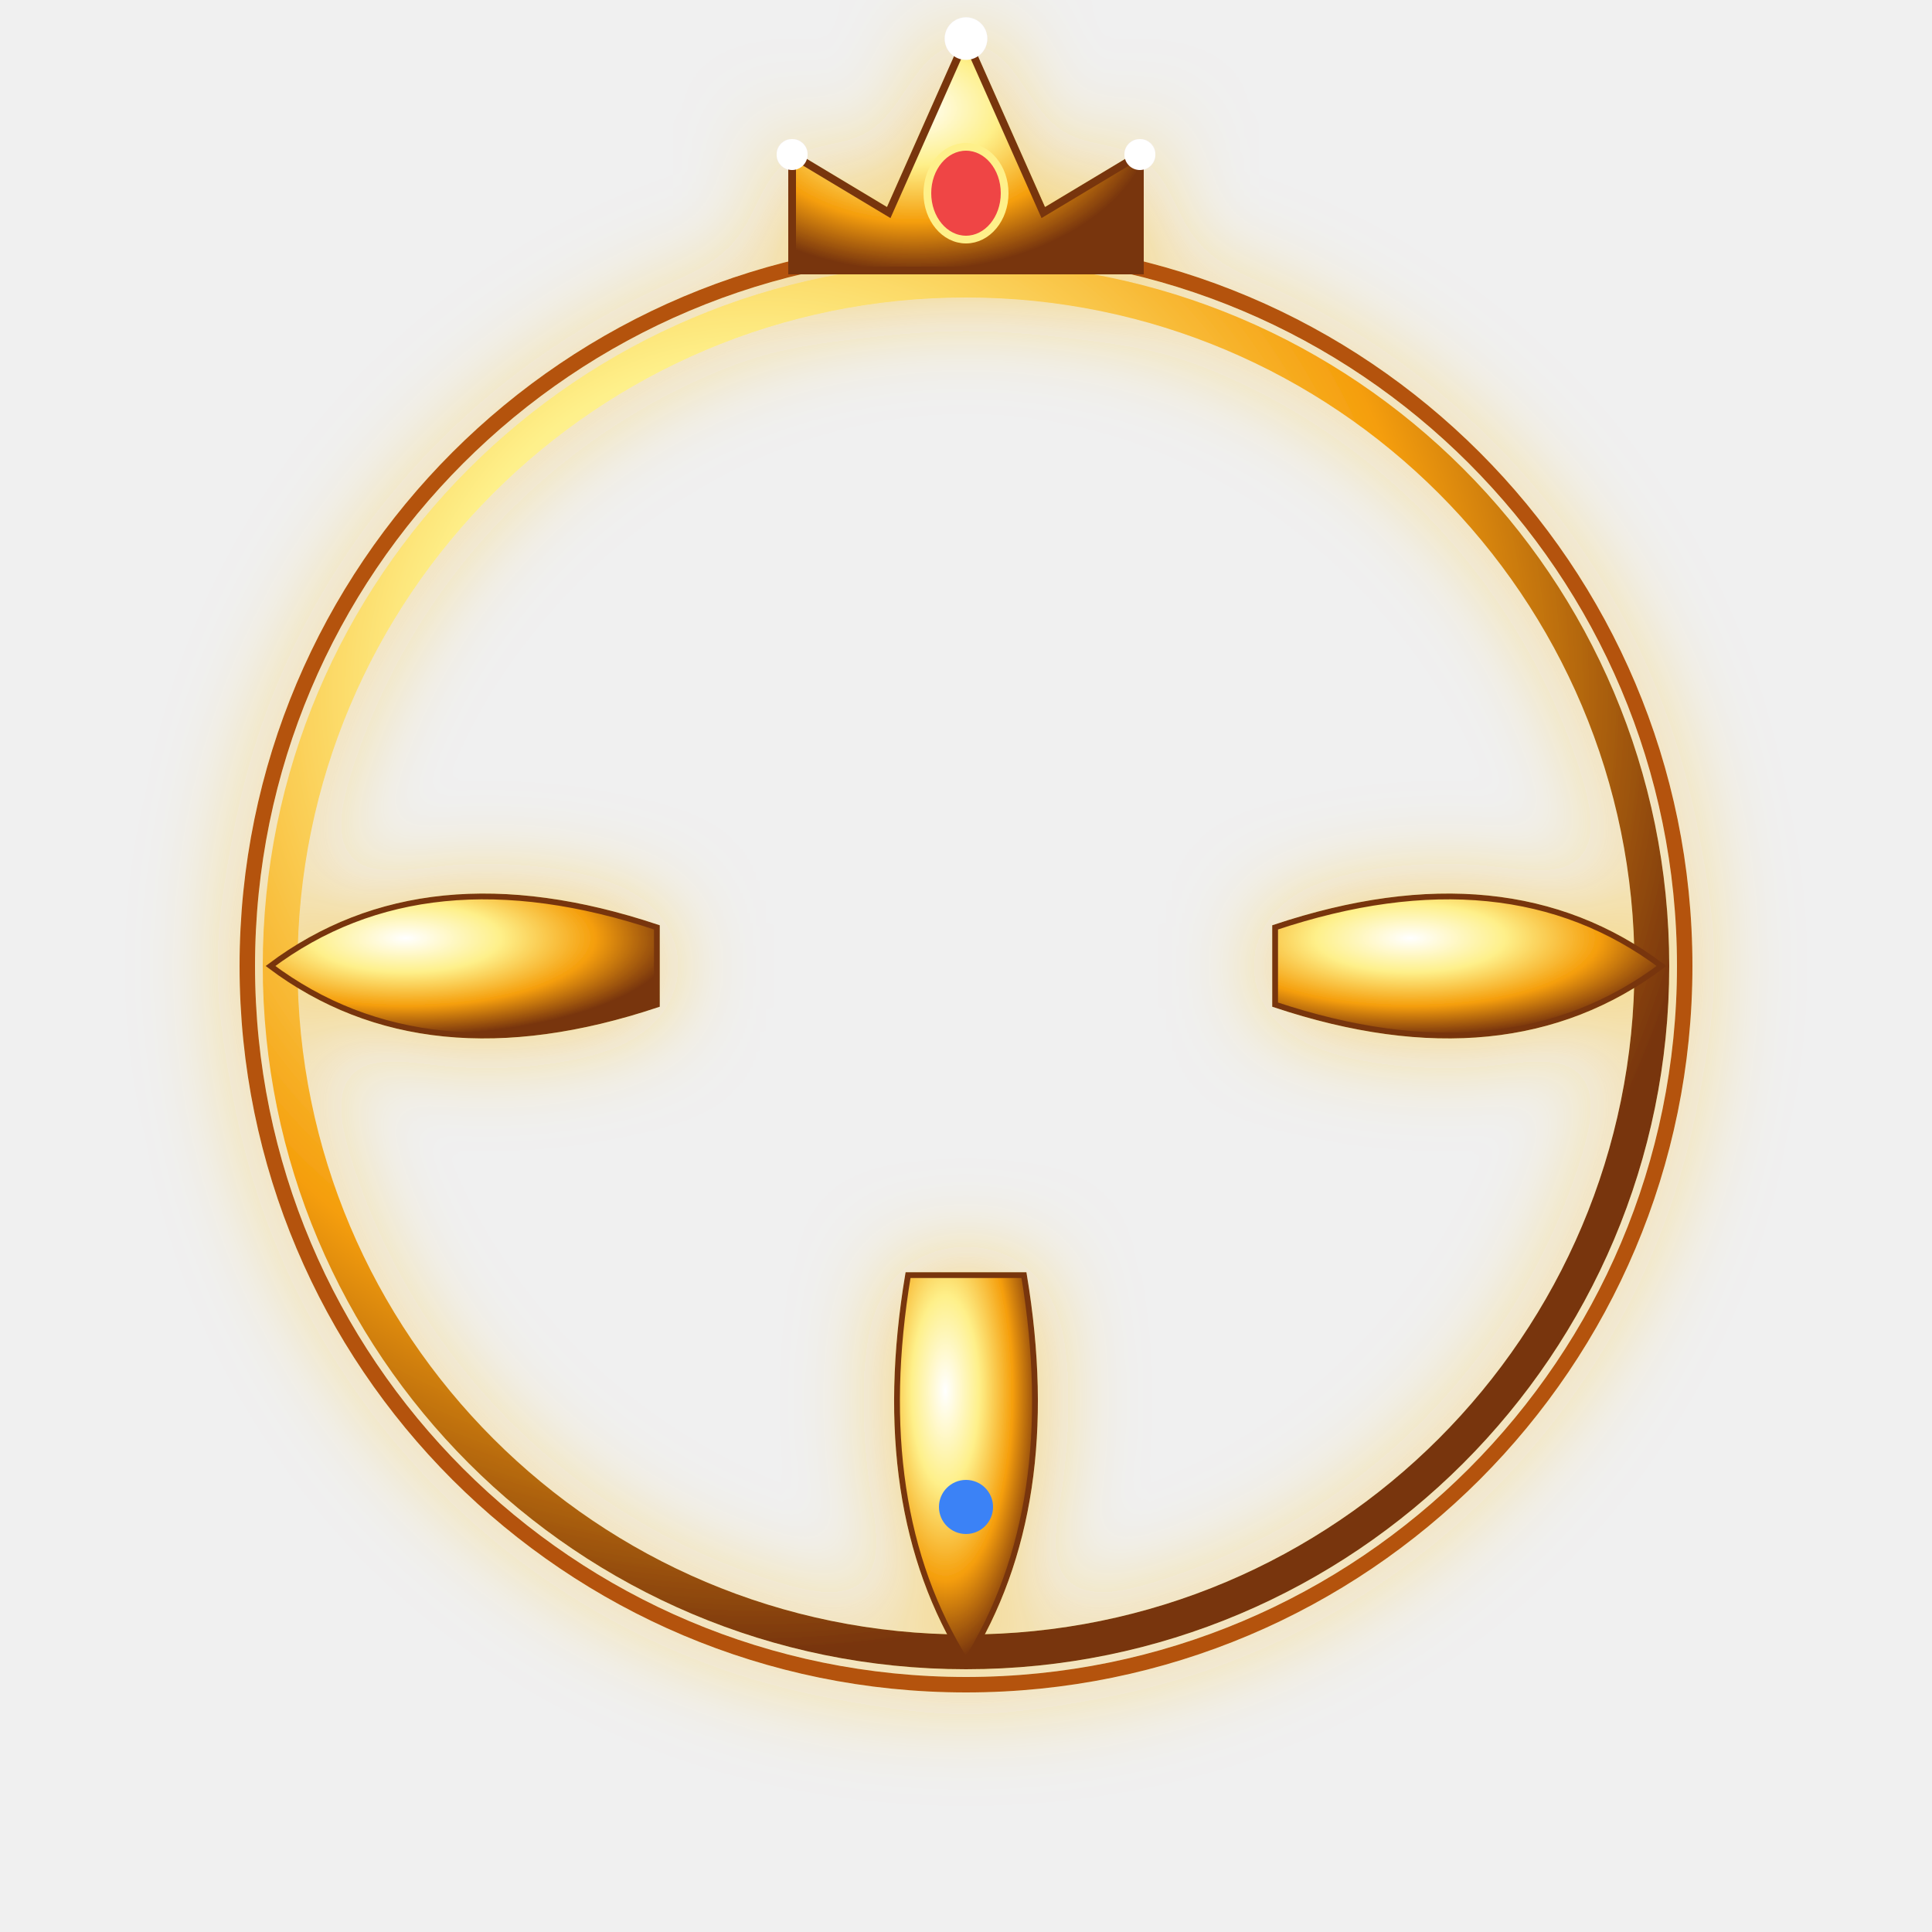
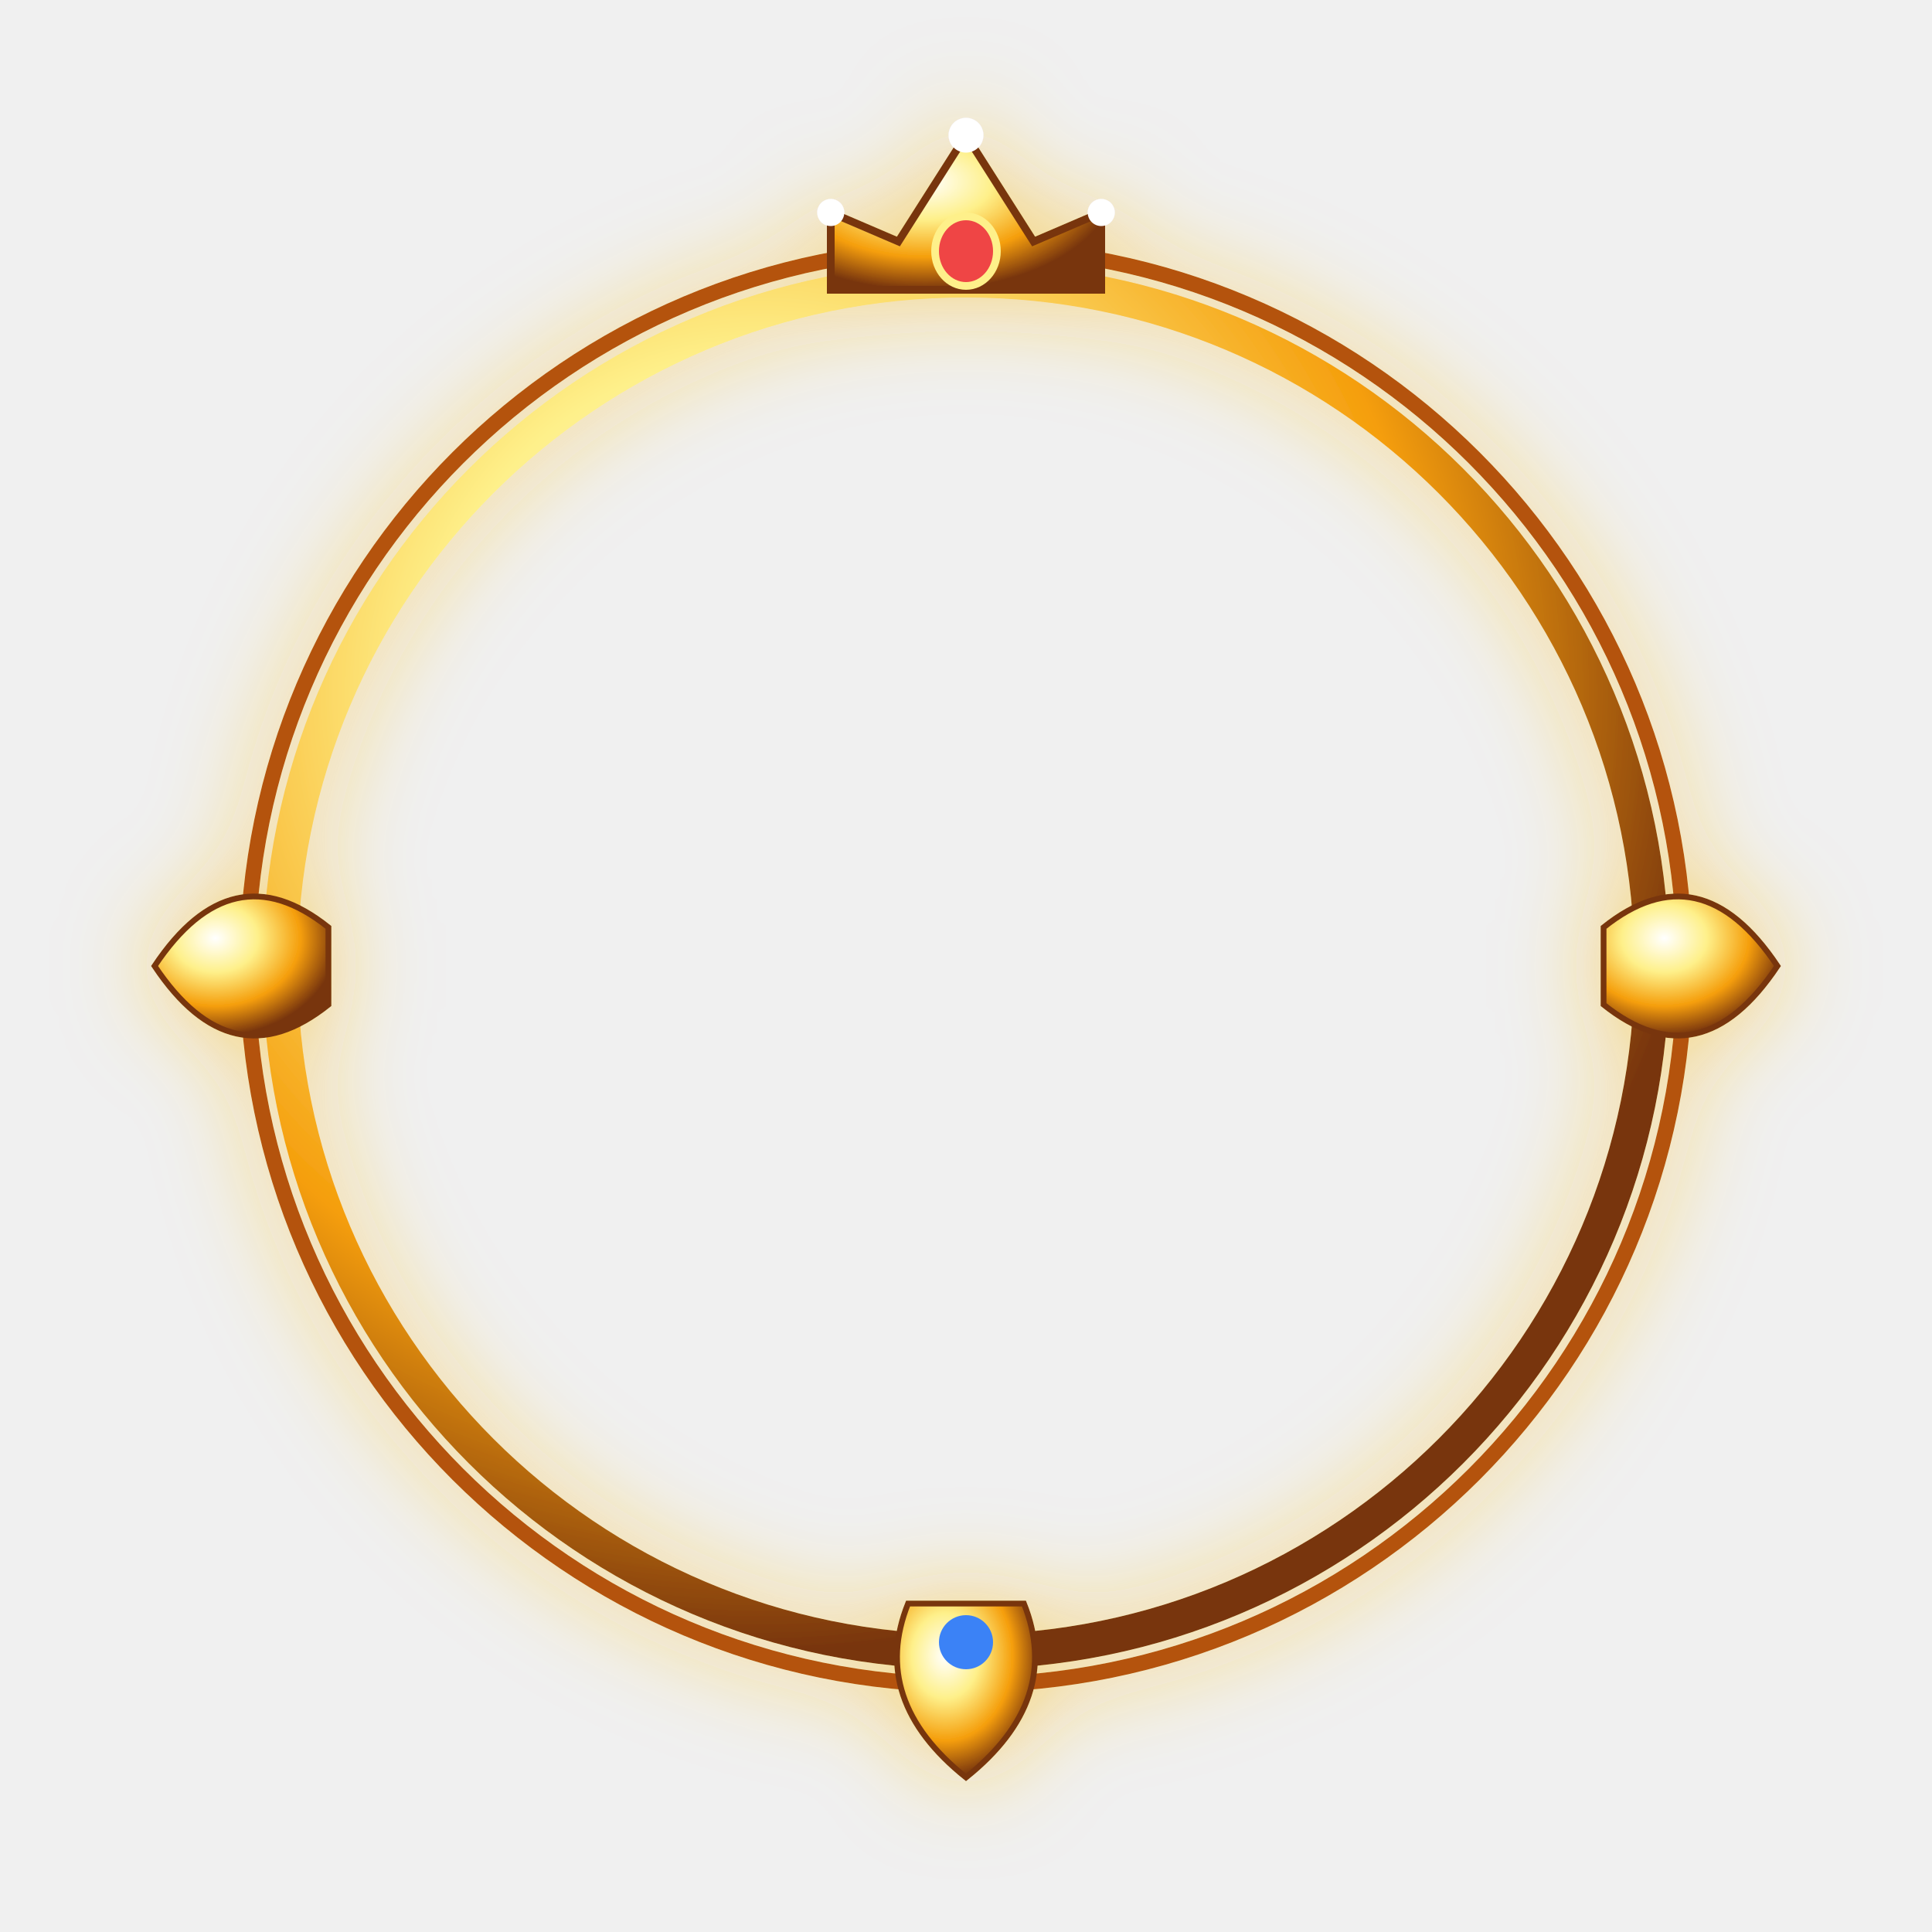
<svg xmlns="http://www.w3.org/2000/svg" viewBox="0 0 100 100" fill="none">
  <defs>
    <radialGradient id="royalRingFine" cx="35%" cy="30%" r="70%">
      <stop offset="0%" stop-color="#ffffff" />
      <stop offset="35%" stop-color="#fef08a" />
      <stop offset="70%" stop-color="#f59e0b" />
      <stop offset="100%" stop-color="#78350f" />
    </radialGradient>
    <filter id="royalCalmShadow" x="-20%" y="-20%" width="140%" height="140%">
      <feDropShadow dx="0" dy="1.5" stdDeviation="1.5" flood-color="#000" flood-opacity="0.9" />
      <feDropShadow dx="0" dy="0" stdDeviation="2.5" flood-color="#fbbf24" flood-opacity="0.6" />
    </filter>
  </defs>
  <g filter="url(#royalCalmShadow)">
    <circle cx="50" cy="50" r="35.5" stroke="url(#royalRingFine)" stroke-width="1.8" />
    <circle cx="50" cy="50" r="37.2" stroke="#b45309" stroke-width="0.8" />
-     <path d="M66,48 Q78,44 86,50 Q78,56 66,52 Z" fill="url(#royalRingFine)" stroke="#78350f" stroke-width="0.3" />
-     <path d="M47,66 Q45,78 50,86 Q55,78 53,66 Z" fill="url(#royalRingFine)" stroke="#78350f" stroke-width="0.3" />
-     <circle cx="50" cy="78" r="1.4" fill="#3b82f6" />
-     <path d="M34,48 Q22,44 14,50 Q22,56 34,52 Z" fill="url(#royalRingFine)" stroke="#78350f" stroke-width="0.3" />
-     <g transform="translate(50, 10)">
-       <path d="M-9,4 L-9,-2 L-4,1 L0,-8 L4,1 L9,-2 L9,4 Z" fill="url(#royalRingFine)" stroke="#78350f" stroke-width="0.4" />
-       <circle cx="0" cy="-8" r="1.1" fill="#ffffff" />
-       <circle cx="-9" cy="-2" r="0.8" fill="#ffffff" />
-       <circle cx="9" cy="-2" r="0.8" fill="#ffffff" />
-       <ellipse cx="0" cy="0" rx="2" ry="2.4" fill="#ef4444" stroke="#fef08a" stroke-width="0.4" />
+     <path d="M83,48 Q88,44 92,50 Q88,56 83,52 Z" fill="url(#royalRingFine)" stroke="#78350f" stroke-width="0.3" />
+     <path d="M47,83 Q45,88 50,92 Q55,88 53,83 Z" fill="url(#royalRingFine)" stroke="#78350f" stroke-width="0.3" />
+     <circle cx="50" cy="85" r="1.4" fill="#3b82f6" />
+     <path d="M17,48 Q12,44 8,50 Q12,56 17,52 Z" fill="url(#royalRingFine)" stroke="#78350f" stroke-width="0.3" />
+     <g transform="translate(50, 12)">
+       <path d="M-7,3 L-7,-1 L-3.5,0.5 L0,-5 L3.5,0.5 L7,-1 L7,3 Z" fill="url(#royalRingFine)" stroke="#78350f" stroke-width="0.4" />
+       <circle cx="0" cy="-5" r="0.9" fill="#ffffff" />
+       <circle cx="-7" cy="-1" r="0.7" fill="#ffffff" />
+       <circle cx="7" cy="-1" r="0.7" fill="#ffffff" />
+       <ellipse cx="0" cy="1" rx="1.6" ry="1.8" fill="#ef4444" stroke="#fef08a" stroke-width="0.4" />
      <g>
-         <path d="M0,-5 L1,-1 L5,0 L1,1 L0,5 L-1,1 L-5,0 L-1,-1 Z" fill="#ffffff" opacity="0">
+         <path d="M0,-3 L0.8,-0.8 L3,0 L0.8,0.8 L0,3 L-0.8,0.8 L-3,0 L-0.8,-0.8 Z" fill="#ffffff" opacity="0">
          <animate attributeName="opacity" values="0; 0; 1; 0; 0" keyTimes="0; 0.5; 0.54; 0.58; 1" dur="6s" repeatCount="indefinite" />
          <animateTransform attributeName="transform" type="scale" values="0.5; 0.5; 1.4; 0.5; 0.5" keyTimes="0; 0.5; 0.54; 0.58; 1" dur="6s" repeatCount="indefinite" />
        </path>
      </g>
    </g>
  </g>
</svg>
